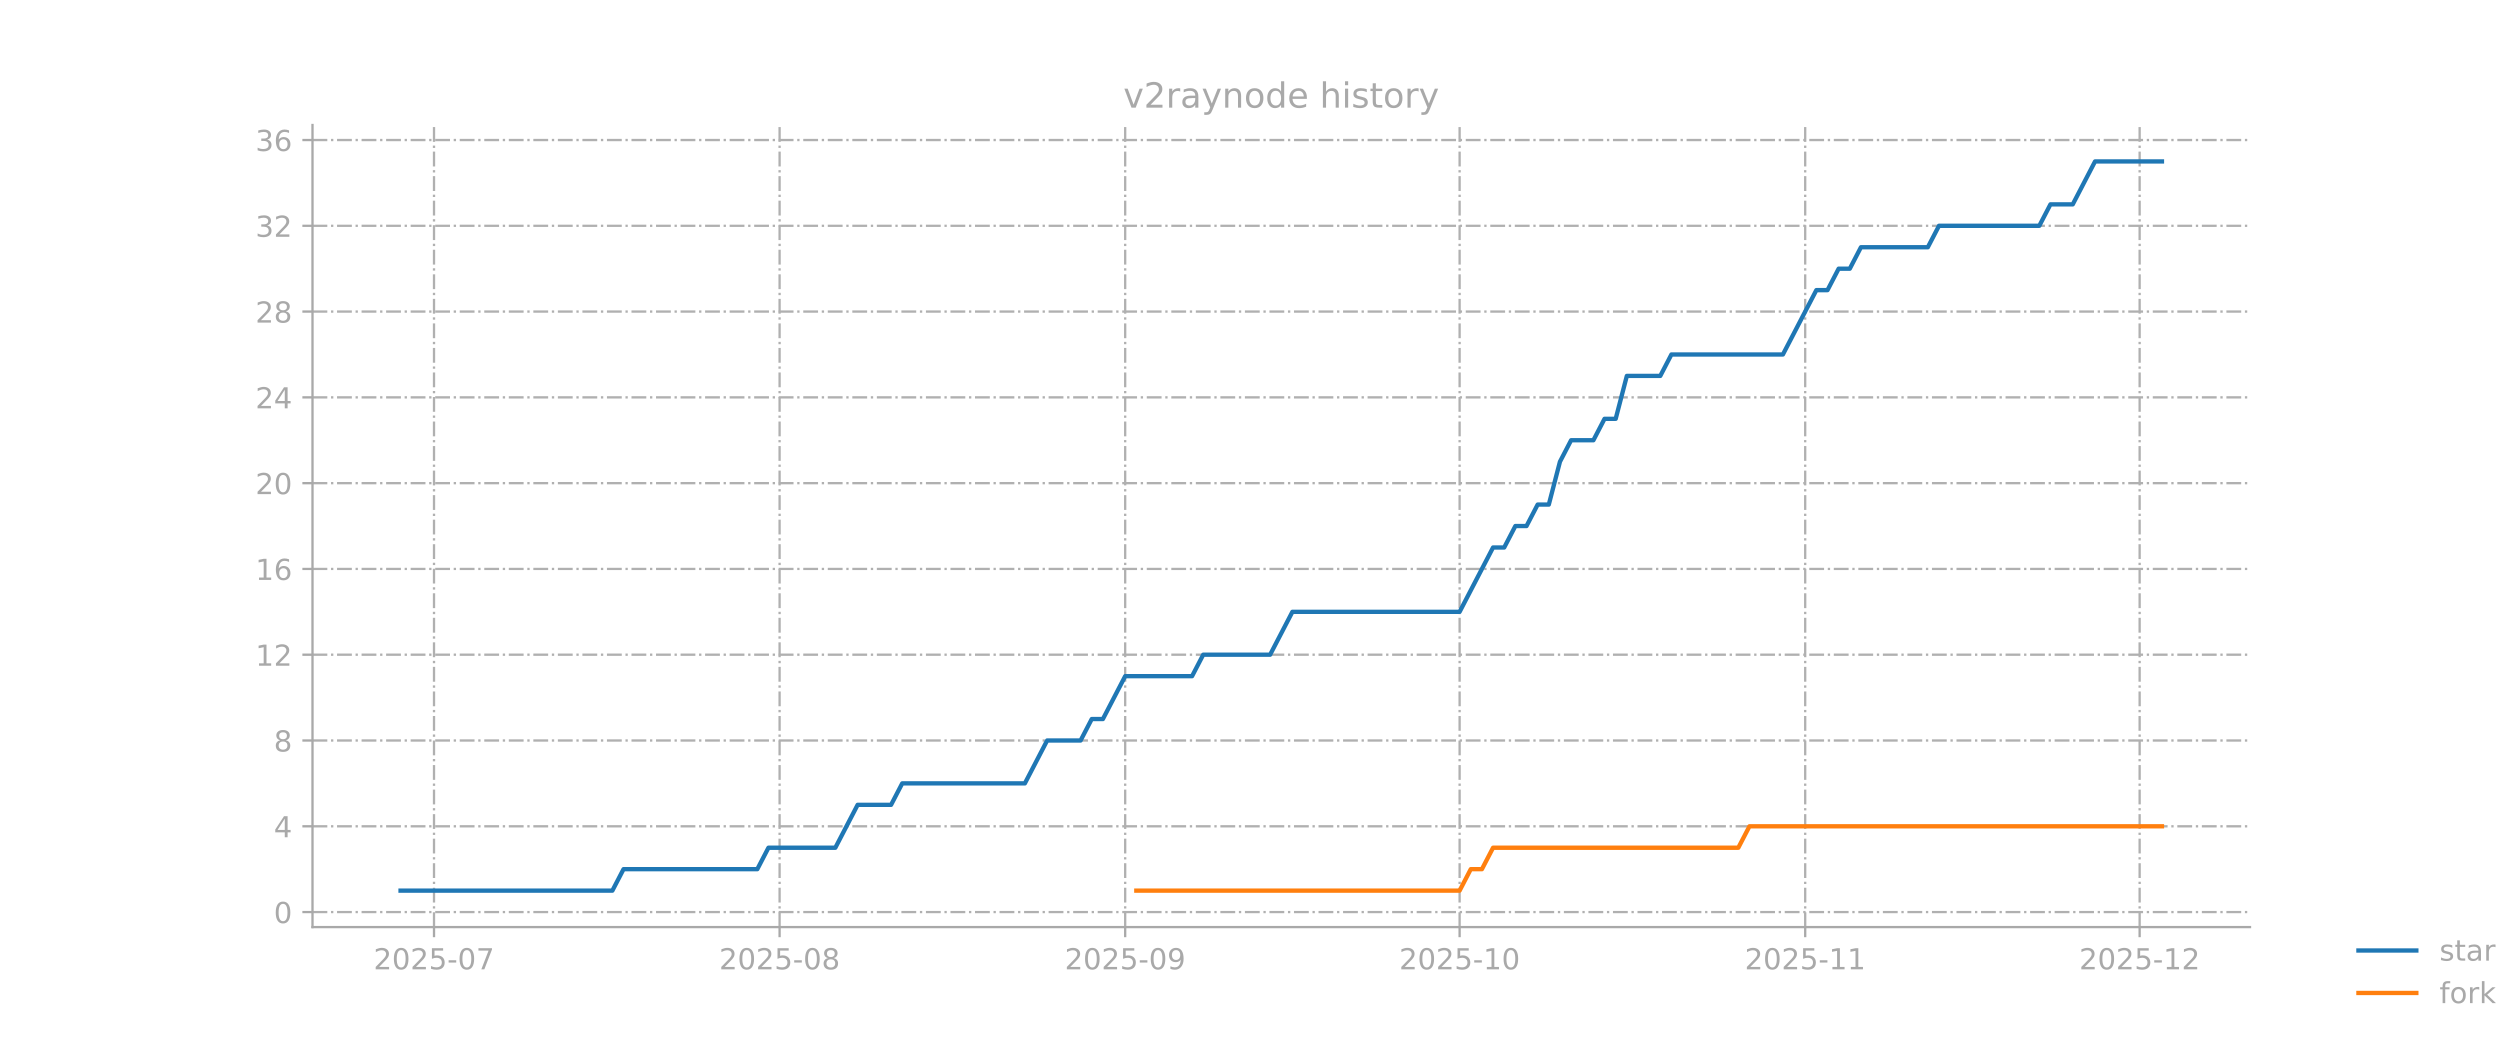
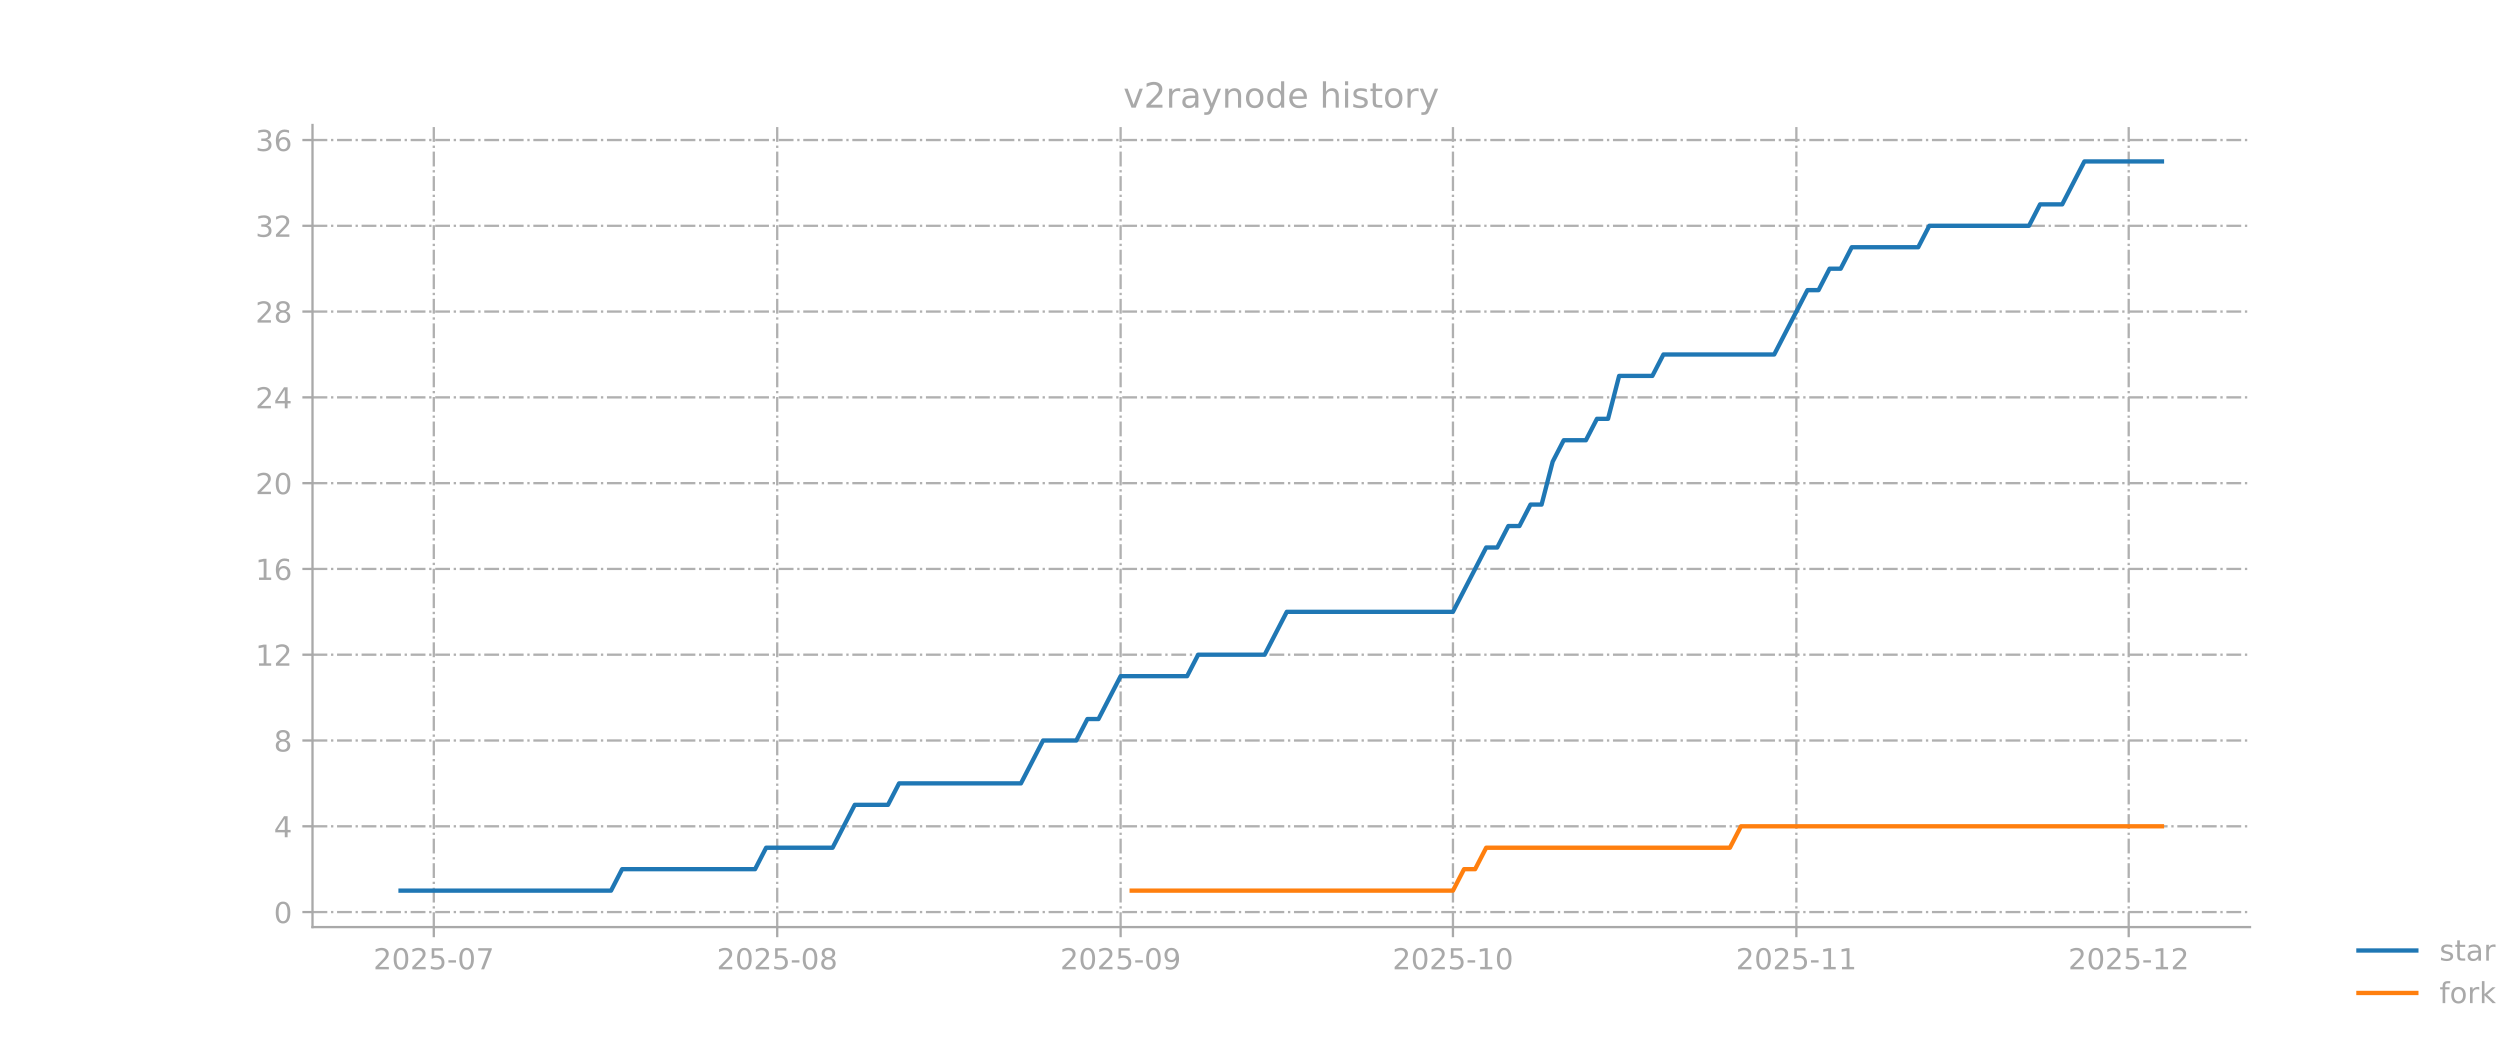
<svg xmlns="http://www.w3.org/2000/svg" xmlns:xlink="http://www.w3.org/1999/xlink" width="864pt" height="360pt" viewBox="0 0 864 360" version="1.1">
  <defs>
    <style type="text/css">*{stroke-linejoin: round; stroke-linecap: butt}</style>
  </defs>
  <g id="figure_1">
    <g id="patch_1">
      <path d="M 0 360  L 864 360  L 864 0  L 0 0  L 0 360  z " style="fill: none; opacity: 0" />
    </g>
    <g id="axes_1">
      <g id="patch_2">
        <path d="M 108 320.4  L 777.6 320.4  L 777.6 43.2  L 108 43.2  L 108 320.4  z " style="fill: none; opacity: 0" />
      </g>
      <g id="matplotlib.axis_1">
        <g id="xtick_1">
          <g id="line2d_1">
-             <path d="M 149.994 320.4  L 149.994 43.2  " clip-path="url(#pc5426c9adb)" style="fill: none; stroke-dasharray: 5.12,1.28,0.8,1.28; stroke-dashoffset: 0; stroke: #b0b0b0; stroke-width: 0.8" />
+             <path d="M 149.922 320.4  L 149.922 43.2  " clip-path="url(#p37f2161b4b)" style="fill: none; stroke-dasharray: 5.12,1.28,0.8,1.28; stroke-dashoffset: 0; stroke: #b0b0b0; stroke-width: 0.8" />
          </g>
          <g id="line2d_2">
            <defs>
-               <path id="m09e898cbf1" d="M 0 0  L 0 3.5  " style="stroke: #a9a9a9; stroke-width: 0.8" />
+               <path id="m8345877bcd" d="M 0 0  L 0 3.5  " style="stroke: #a9a9a9; stroke-width: 0.8" />
            </defs>
            <g>
-               <use xlink:href="#m09e898cbf1" x="149.994" y="320.4" style="fill: #a9a9a9; stroke: #a9a9a9; stroke-width: 0.8" />
+               <use xlink:href="#m8345877bcd" x="149.922" y="320.4" style="fill: #a9a9a9; stroke: #a9a9a9; stroke-width: 0.8" />
            </g>
          </g>
          <g id="text_1">
-             <g style="fill: #a9a9a9" transform="translate(129.1031 334.9984) scale(0.1 -0.1)">
+             <g style="fill: #a9a9a9" transform="translate(129.0304 334.9984) scale(0.1 -0.1)">
              <defs>
                <path id="DejaVuSans-32" d="M 1228 531  L 3431 531  L 3431 0  L 469 0  L 469 531  Q 828 903 1448 1529  Q 2069 2156 2228 2338  Q 2531 2678 2651 2914  Q 2772 3150 2772 3378  Q 2772 3750 2511 3984  Q 2250 4219 1831 4219  Q 1534 4219 1204 4116  Q 875 4013 500 3803  L 500 4441  Q 881 4594 1212 4672  Q 1544 4750 1819 4750  Q 2544 4750 2975 4387  Q 3406 4025 3406 3419  Q 3406 3131 3298 2873  Q 3191 2616 2906 2266  Q 2828 2175 2409 1742  Q 1991 1309 1228 531  z " transform="scale(0.015625)" />
                <path id="DejaVuSans-30" d="M 2034 4250  Q 1547 4250 1301 3770  Q 1056 3291 1056 2328  Q 1056 1369 1301 889  Q 1547 409 2034 409  Q 2525 409 2770 889  Q 3016 1369 3016 2328  Q 3016 3291 2770 3770  Q 2525 4250 2034 4250  z M 2034 4750  Q 2819 4750 3233 4129  Q 3647 3509 3647 2328  Q 3647 1150 3233 529  Q 2819 -91 2034 -91  Q 1250 -91 836 529  Q 422 1150 422 2328  Q 422 3509 836 4129  Q 1250 4750 2034 4750  z " transform="scale(0.015625)" />
                <path id="DejaVuSans-35" d="M 691 4666  L 3169 4666  L 3169 4134  L 1269 4134  L 1269 2991  Q 1406 3038 1543 3061  Q 1681 3084 1819 3084  Q 2600 3084 3056 2656  Q 3513 2228 3513 1497  Q 3513 744 3044 326  Q 2575 -91 1722 -91  Q 1428 -91 1123 -41  Q 819 9 494 109  L 494 744  Q 775 591 1075 516  Q 1375 441 1709 441  Q 2250 441 2565 725  Q 2881 1009 2881 1497  Q 2881 1984 2565 2268  Q 2250 2553 1709 2553  Q 1456 2553 1204 2497  Q 953 2441 691 2322  L 691 4666  z " transform="scale(0.015625)" />
                <path id="DejaVuSans-2d" d="M 313 2009  L 1997 2009  L 1997 1497  L 313 1497  L 313 2009  z " transform="scale(0.015625)" />
                <path id="DejaVuSans-37" d="M 525 4666  L 3525 4666  L 3525 4397  L 1831 0  L 1172 0  L 2766 4134  L 525 4134  L 525 4666  z " transform="scale(0.015625)" />
              </defs>
              <use xlink:href="#DejaVuSans-32" />
              <use xlink:href="#DejaVuSans-30" transform="translate(63.62305 0)" />
              <use xlink:href="#DejaVuSans-32" transform="translate(127.2461 0)" />
              <use xlink:href="#DejaVuSans-35" transform="translate(190.8691 0)" />
              <use xlink:href="#DejaVuSans-2d" transform="translate(254.4922 0)" />
              <use xlink:href="#DejaVuSans-30" transform="translate(290.5762 0)" />
              <use xlink:href="#DejaVuSans-37" transform="translate(354.1992 0)" />
            </g>
          </g>
        </g>
        <g id="xtick_2">
          <g id="line2d_3">
-             <path d="M 269.428 320.4  L 269.428 43.2  " clip-path="url(#pc5426c9adb)" style="fill: none; stroke-dasharray: 5.12,1.28,0.8,1.28; stroke-dashoffset: 0; stroke: #b0b0b0; stroke-width: 0.8" />
+             <path d="M 268.604 320.4  L 268.604 43.2  " clip-path="url(#p37f2161b4b)" style="fill: none; stroke-dasharray: 5.12,1.28,0.8,1.28; stroke-dashoffset: 0; stroke: #b0b0b0; stroke-width: 0.8" />
          </g>
          <g id="line2d_4">
            <g>
-               <use xlink:href="#m09e898cbf1" x="269.428" y="320.4" style="fill: #a9a9a9; stroke: #a9a9a9; stroke-width: 0.8" />
+               <use xlink:href="#m8345877bcd" x="268.604" y="320.4" style="fill: #a9a9a9; stroke: #a9a9a9; stroke-width: 0.8" />
            </g>
          </g>
          <g id="text_2">
-             <g style="fill: #a9a9a9" transform="translate(248.5369 334.9984) scale(0.1 -0.1)">
+             <g style="fill: #a9a9a9" transform="translate(247.7131 334.9984) scale(0.1 -0.1)">
              <defs>
                <path id="DejaVuSans-38" d="M 2034 2216  Q 1584 2216 1326 1975  Q 1069 1734 1069 1313  Q 1069 891 1326 650  Q 1584 409 2034 409  Q 2484 409 2743 651  Q 3003 894 3003 1313  Q 3003 1734 2745 1975  Q 2488 2216 2034 2216  z M 1403 2484  Q 997 2584 770 2862  Q 544 3141 544 3541  Q 544 4100 942 4425  Q 1341 4750 2034 4750  Q 2731 4750 3128 4425  Q 3525 4100 3525 3541  Q 3525 3141 3298 2862  Q 3072 2584 2669 2484  Q 3125 2378 3379 2068  Q 3634 1759 3634 1313  Q 3634 634 3220 271  Q 2806 -91 2034 -91  Q 1263 -91 848 271  Q 434 634 434 1313  Q 434 1759 690 2068  Q 947 2378 1403 2484  z M 1172 3481  Q 1172 3119 1398 2916  Q 1625 2713 2034 2713  Q 2441 2713 2670 2916  Q 2900 3119 2900 3481  Q 2900 3844 2670 4047  Q 2441 4250 2034 4250  Q 1625 4250 1398 4047  Q 1172 3844 1172 3481  z " transform="scale(0.015625)" />
              </defs>
              <use xlink:href="#DejaVuSans-32" />
              <use xlink:href="#DejaVuSans-30" transform="translate(63.62305 0)" />
              <use xlink:href="#DejaVuSans-32" transform="translate(127.2461 0)" />
              <use xlink:href="#DejaVuSans-35" transform="translate(190.8691 0)" />
              <use xlink:href="#DejaVuSans-2d" transform="translate(254.4922 0)" />
              <use xlink:href="#DejaVuSans-30" transform="translate(290.5762 0)" />
              <use xlink:href="#DejaVuSans-38" transform="translate(354.1992 0)" />
            </g>
          </g>
        </g>
        <g id="xtick_3">
          <g id="line2d_5">
-             <path d="M 388.862 320.4  L 388.862 43.2  " clip-path="url(#pc5426c9adb)" style="fill: none; stroke-dasharray: 5.12,1.28,0.8,1.28; stroke-dashoffset: 0; stroke: #b0b0b0; stroke-width: 0.8" />
+             <path d="M 387.287 320.4  L 387.287 43.2  " clip-path="url(#p37f2161b4b)" style="fill: none; stroke-dasharray: 5.12,1.28,0.8,1.28; stroke-dashoffset: 0; stroke: #b0b0b0; stroke-width: 0.8" />
          </g>
          <g id="line2d_6">
            <g>
-               <use xlink:href="#m09e898cbf1" x="388.862" y="320.4" style="fill: #a9a9a9; stroke: #a9a9a9; stroke-width: 0.8" />
+               <use xlink:href="#m8345877bcd" x="387.287" y="320.4" style="fill: #a9a9a9; stroke: #a9a9a9; stroke-width: 0.8" />
            </g>
          </g>
          <g id="text_3">
-             <g style="fill: #a9a9a9" transform="translate(367.9707 334.9984) scale(0.1 -0.1)">
+             <g style="fill: #a9a9a9" transform="translate(366.3957 334.9984) scale(0.1 -0.1)">
              <defs>
                <path id="DejaVuSans-39" d="M 703 97  L 703 672  Q 941 559 1184 500  Q 1428 441 1663 441  Q 2288 441 2617 861  Q 2947 1281 2994 2138  Q 2813 1869 2534 1725  Q 2256 1581 1919 1581  Q 1219 1581 811 2004  Q 403 2428 403 3163  Q 403 3881 828 4315  Q 1253 4750 1959 4750  Q 2769 4750 3195 4129  Q 3622 3509 3622 2328  Q 3622 1225 3098 567  Q 2575 -91 1691 -91  Q 1453 -91 1209 -44  Q 966 3 703 97  z M 1959 2075  Q 2384 2075 2632 2365  Q 2881 2656 2881 3163  Q 2881 3666 2632 3958  Q 2384 4250 1959 4250  Q 1534 4250 1286 3958  Q 1038 3666 1038 3163  Q 1038 2656 1286 2365  Q 1534 2075 1959 2075  z " transform="scale(0.015625)" />
              </defs>
              <use xlink:href="#DejaVuSans-32" />
              <use xlink:href="#DejaVuSans-30" transform="translate(63.62305 0)" />
              <use xlink:href="#DejaVuSans-32" transform="translate(127.2461 0)" />
              <use xlink:href="#DejaVuSans-35" transform="translate(190.8691 0)" />
              <use xlink:href="#DejaVuSans-2d" transform="translate(254.4922 0)" />
              <use xlink:href="#DejaVuSans-30" transform="translate(290.5762 0)" />
              <use xlink:href="#DejaVuSans-39" transform="translate(354.1992 0)" />
            </g>
          </g>
        </g>
        <g id="xtick_4">
          <g id="line2d_7">
-             <path d="M 504.443 320.4  L 504.443 43.2  " clip-path="url(#pc5426c9adb)" style="fill: none; stroke-dasharray: 5.12,1.28,0.8,1.28; stroke-dashoffset: 0; stroke: #b0b0b0; stroke-width: 0.8" />
+             <path d="M 502.141 320.4  L 502.141 43.2  " clip-path="url(#p37f2161b4b)" style="fill: none; stroke-dasharray: 5.12,1.28,0.8,1.28; stroke-dashoffset: 0; stroke: #b0b0b0; stroke-width: 0.8" />
          </g>
          <g id="line2d_8">
            <g>
-               <use xlink:href="#m09e898cbf1" x="504.443" y="320.4" style="fill: #a9a9a9; stroke: #a9a9a9; stroke-width: 0.8" />
+               <use xlink:href="#m8345877bcd" x="502.141" y="320.4" style="fill: #a9a9a9; stroke: #a9a9a9; stroke-width: 0.8" />
            </g>
          </g>
          <g id="text_4">
-             <g style="fill: #a9a9a9" transform="translate(483.5519 334.9984) scale(0.1 -0.1)">
+             <g style="fill: #a9a9a9" transform="translate(481.2499 334.9984) scale(0.1 -0.1)">
              <defs>
                <path id="DejaVuSans-31" d="M 794 531  L 1825 531  L 1825 4091  L 703 3866  L 703 4441  L 1819 4666  L 2450 4666  L 2450 531  L 3481 531  L 3481 0  L 794 0  L 794 531  z " transform="scale(0.015625)" />
              </defs>
              <use xlink:href="#DejaVuSans-32" />
              <use xlink:href="#DejaVuSans-30" transform="translate(63.62305 0)" />
              <use xlink:href="#DejaVuSans-32" transform="translate(127.2461 0)" />
              <use xlink:href="#DejaVuSans-35" transform="translate(190.8691 0)" />
              <use xlink:href="#DejaVuSans-2d" transform="translate(254.4922 0)" />
              <use xlink:href="#DejaVuSans-31" transform="translate(290.5762 0)" />
              <use xlink:href="#DejaVuSans-30" transform="translate(354.1992 0)" />
            </g>
          </g>
        </g>
        <g id="xtick_5">
          <g id="line2d_9">
-             <path d="M 623.877 320.4  L 623.877 43.2  " clip-path="url(#pc5426c9adb)" style="fill: none; stroke-dasharray: 5.12,1.28,0.8,1.28; stroke-dashoffset: 0; stroke: #b0b0b0; stroke-width: 0.8" />
+             <path d="M 620.824 320.4  L 620.824 43.2  " clip-path="url(#p37f2161b4b)" style="fill: none; stroke-dasharray: 5.12,1.28,0.8,1.28; stroke-dashoffset: 0; stroke: #b0b0b0; stroke-width: 0.8" />
          </g>
          <g id="line2d_10">
            <g>
-               <use xlink:href="#m09e898cbf1" x="623.877" y="320.4" style="fill: #a9a9a9; stroke: #a9a9a9; stroke-width: 0.8" />
+               <use xlink:href="#m8345877bcd" x="620.824" y="320.4" style="fill: #a9a9a9; stroke: #a9a9a9; stroke-width: 0.8" />
            </g>
          </g>
          <g id="text_5">
-             <g style="fill: #a9a9a9" transform="translate(602.9857 334.9984) scale(0.1 -0.1)">
+             <g style="fill: #a9a9a9" transform="translate(599.9326 334.9984) scale(0.1 -0.1)">
              <use xlink:href="#DejaVuSans-32" />
              <use xlink:href="#DejaVuSans-30" transform="translate(63.62305 0)" />
              <use xlink:href="#DejaVuSans-32" transform="translate(127.2461 0)" />
              <use xlink:href="#DejaVuSans-35" transform="translate(190.8691 0)" />
              <use xlink:href="#DejaVuSans-2d" transform="translate(254.4922 0)" />
              <use xlink:href="#DejaVuSans-31" transform="translate(290.5762 0)" />
              <use xlink:href="#DejaVuSans-31" transform="translate(354.1992 0)" />
            </g>
          </g>
        </g>
        <g id="xtick_6">
          <g id="line2d_11">
-             <path d="M 739.458 320.4  L 739.458 43.2  " clip-path="url(#pc5426c9adb)" style="fill: none; stroke-dasharray: 5.12,1.28,0.8,1.28; stroke-dashoffset: 0; stroke: #b0b0b0; stroke-width: 0.8" />
+             <path d="M 735.678 320.4  L 735.678 43.2  " clip-path="url(#p37f2161b4b)" style="fill: none; stroke-dasharray: 5.12,1.28,0.8,1.28; stroke-dashoffset: 0; stroke: #b0b0b0; stroke-width: 0.8" />
          </g>
          <g id="line2d_12">
            <g>
-               <use xlink:href="#m09e898cbf1" x="739.458" y="320.4" style="fill: #a9a9a9; stroke: #a9a9a9; stroke-width: 0.8" />
+               <use xlink:href="#m8345877bcd" x="735.678" y="320.4" style="fill: #a9a9a9; stroke: #a9a9a9; stroke-width: 0.8" />
            </g>
          </g>
          <g id="text_6">
-             <g style="fill: #a9a9a9" transform="translate(718.5668 334.9984) scale(0.1 -0.1)">
+             <g style="fill: #a9a9a9" transform="translate(714.7868 334.9984) scale(0.1 -0.1)">
              <use xlink:href="#DejaVuSans-32" />
              <use xlink:href="#DejaVuSans-30" transform="translate(63.62305 0)" />
              <use xlink:href="#DejaVuSans-32" transform="translate(127.2461 0)" />
              <use xlink:href="#DejaVuSans-35" transform="translate(190.8691 0)" />
              <use xlink:href="#DejaVuSans-2d" transform="translate(254.4922 0)" />
              <use xlink:href="#DejaVuSans-31" transform="translate(290.5762 0)" />
              <use xlink:href="#DejaVuSans-32" transform="translate(354.1992 0)" />
            </g>
          </g>
        </g>
      </g>
      <g id="matplotlib.axis_2">
        <g id="ytick_1">
          <g id="line2d_13">
-             <path d="M 108 315.212  L 777.6 315.212  " clip-path="url(#pc5426c9adb)" style="fill: none; stroke-dasharray: 5.12,1.28,0.8,1.28; stroke-dashoffset: 0; stroke: #b0b0b0; stroke-width: 0.8" />
+             <path d="M 108 315.212  L 777.6 315.212  " clip-path="url(#p37f2161b4b)" style="fill: none; stroke-dasharray: 5.12,1.28,0.8,1.28; stroke-dashoffset: 0; stroke: #b0b0b0; stroke-width: 0.8" />
          </g>
          <g id="line2d_14">
            <defs>
-               <path id="mb2c18d4353" d="M 0 0  L -3.5 0  " style="stroke: #a9a9a9; stroke-width: 0.8" />
+               <path id="m26f5722bbf" d="M 0 0  L -3.5 0  " style="stroke: #a9a9a9; stroke-width: 0.8" />
            </defs>
            <g>
-               <use xlink:href="#mb2c18d4353" x="108" y="315.212" style="fill: #a9a9a9; stroke: #a9a9a9; stroke-width: 0.8" />
+               <use xlink:href="#m26f5722bbf" x="108" y="315.212" style="fill: #a9a9a9; stroke: #a9a9a9; stroke-width: 0.8" />
            </g>
          </g>
          <g id="text_7">
            <g style="fill: #a9a9a9" transform="translate(94.6375 319.011) scale(0.1 -0.1)">
              <use xlink:href="#DejaVuSans-30" />
            </g>
          </g>
        </g>
        <g id="ytick_2">
          <g id="line2d_15">
-             <path d="M 108 285.565  L 777.6 285.565  " clip-path="url(#pc5426c9adb)" style="fill: none; stroke-dasharray: 5.12,1.28,0.8,1.28; stroke-dashoffset: 0; stroke: #b0b0b0; stroke-width: 0.8" />
+             <path d="M 108 285.565  L 777.6 285.565  " clip-path="url(#p37f2161b4b)" style="fill: none; stroke-dasharray: 5.12,1.28,0.8,1.28; stroke-dashoffset: 0; stroke: #b0b0b0; stroke-width: 0.8" />
          </g>
          <g id="line2d_16">
            <g>
-               <use xlink:href="#mb2c18d4353" x="108" y="285.565" style="fill: #a9a9a9; stroke: #a9a9a9; stroke-width: 0.8" />
+               <use xlink:href="#m26f5722bbf" x="108" y="285.565" style="fill: #a9a9a9; stroke: #a9a9a9; stroke-width: 0.8" />
            </g>
          </g>
          <g id="text_8">
            <g style="fill: #a9a9a9" transform="translate(94.6375 289.3639) scale(0.1 -0.1)">
              <defs>
                <path id="DejaVuSans-34" d="M 2419 4116  L 825 1625  L 2419 1625  L 2419 4116  z M 2253 4666  L 3047 4666  L 3047 1625  L 3713 1625  L 3713 1100  L 3047 1100  L 3047 0  L 2419 0  L 2419 1100  L 313 1100  L 313 1709  L 2253 4666  z " transform="scale(0.015625)" />
              </defs>
              <use xlink:href="#DejaVuSans-34" />
            </g>
          </g>
        </g>
        <g id="ytick_3">
          <g id="line2d_17">
-             <path d="M 108 255.918  L 777.6 255.918  " clip-path="url(#pc5426c9adb)" style="fill: none; stroke-dasharray: 5.12,1.28,0.8,1.28; stroke-dashoffset: 0; stroke: #b0b0b0; stroke-width: 0.8" />
+             <path d="M 108 255.918  L 777.6 255.918  " clip-path="url(#p37f2161b4b)" style="fill: none; stroke-dasharray: 5.12,1.28,0.8,1.28; stroke-dashoffset: 0; stroke: #b0b0b0; stroke-width: 0.8" />
          </g>
          <g id="line2d_18">
            <g>
-               <use xlink:href="#mb2c18d4353" x="108" y="255.918" style="fill: #a9a9a9; stroke: #a9a9a9; stroke-width: 0.8" />
+               <use xlink:href="#m26f5722bbf" x="108" y="255.918" style="fill: #a9a9a9; stroke: #a9a9a9; stroke-width: 0.8" />
            </g>
          </g>
          <g id="text_9">
            <g style="fill: #a9a9a9" transform="translate(94.6375 259.7169) scale(0.1 -0.1)">
              <use xlink:href="#DejaVuSans-38" />
            </g>
          </g>
        </g>
        <g id="ytick_4">
          <g id="line2d_19">
-             <path d="M 108 226.271  L 777.6 226.271  " clip-path="url(#pc5426c9adb)" style="fill: none; stroke-dasharray: 5.12,1.28,0.8,1.28; stroke-dashoffset: 0; stroke: #b0b0b0; stroke-width: 0.8" />
+             <path d="M 108 226.271  L 777.6 226.271  " clip-path="url(#p37f2161b4b)" style="fill: none; stroke-dasharray: 5.12,1.28,0.8,1.28; stroke-dashoffset: 0; stroke: #b0b0b0; stroke-width: 0.8" />
          </g>
          <g id="line2d_20">
            <g>
-               <use xlink:href="#mb2c18d4353" x="108" y="226.271" style="fill: #a9a9a9; stroke: #a9a9a9; stroke-width: 0.8" />
+               <use xlink:href="#m26f5722bbf" x="108" y="226.271" style="fill: #a9a9a9; stroke: #a9a9a9; stroke-width: 0.8" />
            </g>
          </g>
          <g id="text_10">
            <g style="fill: #a9a9a9" transform="translate(88.275 230.0698) scale(0.1 -0.1)">
              <use xlink:href="#DejaVuSans-31" />
              <use xlink:href="#DejaVuSans-32" transform="translate(63.62305 0)" />
            </g>
          </g>
        </g>
        <g id="ytick_5">
          <g id="line2d_21">
-             <path d="M 108 196.624  L 777.6 196.624  " clip-path="url(#pc5426c9adb)" style="fill: none; stroke-dasharray: 5.12,1.28,0.8,1.28; stroke-dashoffset: 0; stroke: #b0b0b0; stroke-width: 0.8" />
+             <path d="M 108 196.624  L 777.6 196.624  " clip-path="url(#p37f2161b4b)" style="fill: none; stroke-dasharray: 5.12,1.28,0.8,1.28; stroke-dashoffset: 0; stroke: #b0b0b0; stroke-width: 0.8" />
          </g>
          <g id="line2d_22">
            <g>
-               <use xlink:href="#mb2c18d4353" x="108" y="196.624" style="fill: #a9a9a9; stroke: #a9a9a9; stroke-width: 0.8" />
+               <use xlink:href="#m26f5722bbf" x="108" y="196.624" style="fill: #a9a9a9; stroke: #a9a9a9; stroke-width: 0.8" />
            </g>
          </g>
          <g id="text_11">
            <g style="fill: #a9a9a9" transform="translate(88.275 200.4227) scale(0.1 -0.1)">
              <defs>
                <path id="DejaVuSans-36" d="M 2113 2584  Q 1688 2584 1439 2293  Q 1191 2003 1191 1497  Q 1191 994 1439 701  Q 1688 409 2113 409  Q 2538 409 2786 701  Q 3034 994 3034 1497  Q 3034 2003 2786 2293  Q 2538 2584 2113 2584  z M 3366 4563  L 3366 3988  Q 3128 4100 2886 4159  Q 2644 4219 2406 4219  Q 1781 4219 1451 3797  Q 1122 3375 1075 2522  Q 1259 2794 1537 2939  Q 1816 3084 2150 3084  Q 2853 3084 3261 2657  Q 3669 2231 3669 1497  Q 3669 778 3244 343  Q 2819 -91 2113 -91  Q 1303 -91 875 529  Q 447 1150 447 2328  Q 447 3434 972 4092  Q 1497 4750 2381 4750  Q 2619 4750 2861 4703  Q 3103 4656 3366 4563  z " transform="scale(0.015625)" />
              </defs>
              <use xlink:href="#DejaVuSans-31" />
              <use xlink:href="#DejaVuSans-36" transform="translate(63.62305 0)" />
            </g>
          </g>
        </g>
        <g id="ytick_6">
          <g id="line2d_23">
-             <path d="M 108 166.976  L 777.6 166.976  " clip-path="url(#pc5426c9adb)" style="fill: none; stroke-dasharray: 5.12,1.28,0.8,1.28; stroke-dashoffset: 0; stroke: #b0b0b0; stroke-width: 0.8" />
+             <path d="M 108 166.976  L 777.6 166.976  " clip-path="url(#p37f2161b4b)" style="fill: none; stroke-dasharray: 5.12,1.28,0.8,1.28; stroke-dashoffset: 0; stroke: #b0b0b0; stroke-width: 0.8" />
          </g>
          <g id="line2d_24">
            <g>
-               <use xlink:href="#mb2c18d4353" x="108" y="166.976" style="fill: #a9a9a9; stroke: #a9a9a9; stroke-width: 0.8" />
+               <use xlink:href="#m26f5722bbf" x="108" y="166.976" style="fill: #a9a9a9; stroke: #a9a9a9; stroke-width: 0.8" />
            </g>
          </g>
          <g id="text_12">
            <g style="fill: #a9a9a9" transform="translate(88.275 170.7757) scale(0.1 -0.1)">
              <use xlink:href="#DejaVuSans-32" />
              <use xlink:href="#DejaVuSans-30" transform="translate(63.62305 0)" />
            </g>
          </g>
        </g>
        <g id="ytick_7">
          <g id="line2d_25">
-             <path d="M 108 137.329  L 777.6 137.329  " clip-path="url(#pc5426c9adb)" style="fill: none; stroke-dasharray: 5.12,1.28,0.8,1.28; stroke-dashoffset: 0; stroke: #b0b0b0; stroke-width: 0.8" />
+             <path d="M 108 137.329  L 777.6 137.329  " clip-path="url(#p37f2161b4b)" style="fill: none; stroke-dasharray: 5.12,1.28,0.8,1.28; stroke-dashoffset: 0; stroke: #b0b0b0; stroke-width: 0.8" />
          </g>
          <g id="line2d_26">
            <g>
-               <use xlink:href="#mb2c18d4353" x="108" y="137.329" style="fill: #a9a9a9; stroke: #a9a9a9; stroke-width: 0.8" />
+               <use xlink:href="#m26f5722bbf" x="108" y="137.329" style="fill: #a9a9a9; stroke: #a9a9a9; stroke-width: 0.8" />
            </g>
          </g>
          <g id="text_13">
            <g style="fill: #a9a9a9" transform="translate(88.275 141.1286) scale(0.1 -0.1)">
              <use xlink:href="#DejaVuSans-32" />
              <use xlink:href="#DejaVuSans-34" transform="translate(63.62305 0)" />
            </g>
          </g>
        </g>
        <g id="ytick_8">
          <g id="line2d_27">
-             <path d="M 108 107.682  L 777.6 107.682  " clip-path="url(#pc5426c9adb)" style="fill: none; stroke-dasharray: 5.12,1.28,0.8,1.28; stroke-dashoffset: 0; stroke: #b0b0b0; stroke-width: 0.8" />
+             <path d="M 108 107.682  L 777.6 107.682  " clip-path="url(#p37f2161b4b)" style="fill: none; stroke-dasharray: 5.12,1.28,0.8,1.28; stroke-dashoffset: 0; stroke: #b0b0b0; stroke-width: 0.8" />
          </g>
          <g id="line2d_28">
            <g>
-               <use xlink:href="#mb2c18d4353" x="108" y="107.682" style="fill: #a9a9a9; stroke: #a9a9a9; stroke-width: 0.8" />
+               <use xlink:href="#m26f5722bbf" x="108" y="107.682" style="fill: #a9a9a9; stroke: #a9a9a9; stroke-width: 0.8" />
            </g>
          </g>
          <g id="text_14">
            <g style="fill: #a9a9a9" transform="translate(88.275 111.4816) scale(0.1 -0.1)">
              <use xlink:href="#DejaVuSans-32" />
              <use xlink:href="#DejaVuSans-38" transform="translate(63.62305 0)" />
            </g>
          </g>
        </g>
        <g id="ytick_9">
          <g id="line2d_29">
-             <path d="M 108 78.035  L 777.6 78.035  " clip-path="url(#pc5426c9adb)" style="fill: none; stroke-dasharray: 5.12,1.28,0.8,1.28; stroke-dashoffset: 0; stroke: #b0b0b0; stroke-width: 0.8" />
+             <path d="M 108 78.035  L 777.6 78.035  " clip-path="url(#p37f2161b4b)" style="fill: none; stroke-dasharray: 5.12,1.28,0.8,1.28; stroke-dashoffset: 0; stroke: #b0b0b0; stroke-width: 0.8" />
          </g>
          <g id="line2d_30">
            <g>
-               <use xlink:href="#mb2c18d4353" x="108" y="78.035" style="fill: #a9a9a9; stroke: #a9a9a9; stroke-width: 0.8" />
+               <use xlink:href="#m26f5722bbf" x="108" y="78.035" style="fill: #a9a9a9; stroke: #a9a9a9; stroke-width: 0.8" />
            </g>
          </g>
          <g id="text_15">
            <g style="fill: #a9a9a9" transform="translate(88.275 81.83451) scale(0.1 -0.1)">
              <defs>
                <path id="DejaVuSans-33" d="M 2597 2516  Q 3050 2419 3304 2112  Q 3559 1806 3559 1356  Q 3559 666 3084 287  Q 2609 -91 1734 -91  Q 1441 -91 1130 -33  Q 819 25 488 141  L 488 750  Q 750 597 1062 519  Q 1375 441 1716 441  Q 2309 441 2620 675  Q 2931 909 2931 1356  Q 2931 1769 2642 2001  Q 2353 2234 1838 2234  L 1294 2234  L 1294 2753  L 1863 2753  Q 2328 2753 2575 2939  Q 2822 3125 2822 3475  Q 2822 3834 2567 4026  Q 2313 4219 1838 4219  Q 1578 4219 1281 4162  Q 984 4106 628 3988  L 628 4550  Q 988 4650 1302 4700  Q 1616 4750 1894 4750  Q 2613 4750 3031 4423  Q 3450 4097 3450 3541  Q 3450 3153 3228 2886  Q 3006 2619 2597 2516  z " transform="scale(0.015625)" />
              </defs>
              <use xlink:href="#DejaVuSans-33" />
              <use xlink:href="#DejaVuSans-32" transform="translate(63.62305 0)" />
            </g>
          </g>
        </g>
        <g id="ytick_10">
          <g id="line2d_31">
-             <path d="M 108 48.388  L 777.6 48.388  " clip-path="url(#pc5426c9adb)" style="fill: none; stroke-dasharray: 5.12,1.28,0.8,1.28; stroke-dashoffset: 0; stroke: #b0b0b0; stroke-width: 0.8" />
+             <path d="M 108 48.388  L 777.6 48.388  " clip-path="url(#p37f2161b4b)" style="fill: none; stroke-dasharray: 5.12,1.28,0.8,1.28; stroke-dashoffset: 0; stroke: #b0b0b0; stroke-width: 0.8" />
          </g>
          <g id="line2d_32">
            <g>
-               <use xlink:href="#mb2c18d4353" x="108" y="48.388" style="fill: #a9a9a9; stroke: #a9a9a9; stroke-width: 0.8" />
+               <use xlink:href="#m26f5722bbf" x="108" y="48.388" style="fill: #a9a9a9; stroke: #a9a9a9; stroke-width: 0.8" />
            </g>
          </g>
          <g id="text_16">
            <g style="fill: #a9a9a9" transform="translate(88.275 52.18745) scale(0.1 -0.1)">
              <use xlink:href="#DejaVuSans-33" />
              <use xlink:href="#DejaVuSans-36" transform="translate(63.62305 0)" />
            </g>
          </g>
        </g>
      </g>
      <g id="line2d_33">
-         <path d="M 138.436 307.8  L 211.638 307.8  L 215.49 300.388  L 261.723 300.388  L 265.576 292.976  L 288.692 292.976  L 296.397 278.153  L 307.955 278.153  L 311.808 270.741  L 354.188 270.741  L 361.893 255.918  L 373.451 255.918  L 377.304 248.506  L 381.157 248.506  L 388.862 233.682  L 411.978 233.682  L 415.831 226.271  L 438.947 226.271  L 446.653 211.447  L 504.443 211.447  L 516.001 189.212  L 519.854 189.212  L 523.707 181.8  L 527.559 181.8  L 531.412 174.388  L 535.265 174.388  L 539.118 159.565  L 542.97 152.153  L 550.676 152.153  L 554.528 144.741  L 558.381 144.741  L 562.234 129.918  L 573.792 129.918  L 577.645 122.506  L 616.172 122.506  L 627.73 100.271  L 631.583 100.271  L 635.435 92.859  L 639.288 92.859  L 643.141 85.447  L 666.257 85.447  L 670.11 78.035  L 704.784 78.035  L 708.637 70.624  L 716.342 70.624  L 724.047 55.8  L 747.164 55.8  L 747.164 55.8  " clip-path="url(#pc5426c9adb)" style="fill: none; stroke: #1f77b4; stroke-width: 1.5; stroke-linecap: square" />
+         <path d="M 138.436 307.8  L 211.177 307.8  L 215.006 300.388  L 260.948 300.388  L 264.776 292.976  L 287.747 292.976  L 295.404 278.153  L 306.889 278.153  L 310.718 270.741  L 352.831 270.741  L 360.488 255.918  L 371.973 255.918  L 375.802 248.506  L 379.63 248.506  L 387.287 233.682  L 410.258 233.682  L 414.086 226.271  L 437.057 226.271  L 444.714 211.447  L 502.141 211.447  L 513.627 189.212  L 517.455 189.212  L 521.284 181.8  L 525.112 181.8  L 528.941 174.388  L 532.769 174.388  L 536.598 159.565  L 540.426 152.153  L 548.083 152.153  L 551.911 144.741  L 555.74 144.741  L 559.568 129.918  L 571.054 129.918  L 574.882 122.506  L 613.167 122.506  L 624.652 100.271  L 628.481 100.271  L 632.309 92.859  L 636.138 92.859  L 639.966 85.447  L 662.937 85.447  L 666.766 78.035  L 701.222 78.035  L 705.05 70.624  L 712.707 70.624  L 720.364 55.8  L 747.164 55.8  L 747.164 55.8  " clip-path="url(#p37f2161b4b)" style="fill: none; stroke: #1f77b4; stroke-width: 1.5; stroke-linecap: square" />
      </g>
      <g id="line2d_34">
-         <path d="M 392.715 307.8  L 396.568 307.8  L 400.42 307.8  L 404.273 307.8  L 408.126 307.8  L 411.978 307.8  L 415.831 307.8  L 419.684 307.8  L 423.536 307.8  L 427.389 307.8  L 431.242 307.8  L 435.095 307.8  L 438.947 307.8  L 442.8 307.8  L 446.653 307.8  L 450.505 307.8  L 454.358 307.8  L 458.211 307.8  L 462.064 307.8  L 465.916 307.8  L 469.769 307.8  L 473.622 307.8  L 477.474 307.8  L 481.327 307.8  L 485.18 307.8  L 489.032 307.8  L 492.885 307.8  L 496.738 307.8  L 500.591 307.8  L 504.443 307.8  L 508.296 300.388  L 512.149 300.388  L 516.001 292.976  L 519.854 292.976  L 523.707 292.976  L 527.559 292.976  L 531.412 292.976  L 535.265 292.976  L 539.118 292.976  L 542.97 292.976  L 546.823 292.976  L 550.676 292.976  L 554.528 292.976  L 558.381 292.976  L 562.234 292.976  L 566.087 292.976  L 569.939 292.976  L 573.792 292.976  L 577.645 292.976  L 581.497 292.976  L 585.35 292.976  L 589.203 292.976  L 593.055 292.976  L 596.908 292.976  L 600.761 292.976  L 604.614 285.565  L 608.466 285.565  L 612.319 285.565  L 616.172 285.565  L 620.024 285.565  L 623.877 285.565  L 627.73 285.565  L 631.583 285.565  L 635.435 285.565  L 639.288 285.565  L 643.141 285.565  L 646.993 285.565  L 650.846 285.565  L 654.699 285.565  L 658.551 285.565  L 662.404 285.565  L 666.257 285.565  L 670.11 285.565  L 673.962 285.565  L 677.815 285.565  L 681.668 285.565  L 685.52 285.565  L 689.373 285.565  L 693.226 285.565  L 697.078 285.565  L 700.931 285.565  L 704.784 285.565  L 708.637 285.565  L 712.489 285.565  L 716.342 285.565  L 720.195 285.565  L 724.047 285.565  L 727.9 285.565  L 731.753 285.565  L 735.606 285.565  L 739.458 285.565  L 743.311 285.565  L 747.164 285.565  " clip-path="url(#pc5426c9adb)" style="fill: none; stroke: #ff7f0e; stroke-width: 1.5; stroke-linecap: square" />
+         <path d="M 391.116 307.8  L 394.944 307.8  L 398.773 307.8  L 402.601 307.8  L 406.43 307.8  L 410.258 307.8  L 414.086 307.8  L 417.915 307.8  L 421.743 307.8  L 425.572 307.8  L 429.4 307.8  L 433.229 307.8  L 437.057 307.8  L 440.886 307.8  L 444.714 307.8  L 448.543 307.8  L 452.371 307.8  L 456.2 307.8  L 460.028 307.8  L 463.857 307.8  L 467.685 307.8  L 471.514 307.8  L 475.342 307.8  L 479.17 307.8  L 482.999 307.8  L 486.827 307.8  L 490.656 307.8  L 494.484 307.8  L 498.313 307.8  L 502.141 307.8  L 505.97 300.388  L 509.798 300.388  L 513.627 292.976  L 517.455 292.976  L 521.284 292.976  L 525.112 292.976  L 528.941 292.976  L 532.769 292.976  L 536.598 292.976  L 540.426 292.976  L 544.255 292.976  L 548.083 292.976  L 551.911 292.976  L 555.74 292.976  L 559.568 292.976  L 563.397 292.976  L 567.225 292.976  L 571.054 292.976  L 574.882 292.976  L 578.711 292.976  L 582.539 292.976  L 586.368 292.976  L 590.196 292.976  L 594.025 292.976  L 597.853 292.976  L 601.682 285.565  L 605.51 285.565  L 609.339 285.565  L 613.167 285.565  L 616.996 285.565  L 620.824 285.565  L 624.652 285.565  L 628.481 285.565  L 632.309 285.565  L 636.138 285.565  L 639.966 285.565  L 643.795 285.565  L 647.623 285.565  L 651.452 285.565  L 655.28 285.565  L 659.109 285.565  L 662.937 285.565  L 666.766 285.565  L 670.594 285.565  L 674.423 285.565  L 678.251 285.565  L 682.08 285.565  L 685.908 285.565  L 689.737 285.565  L 693.565 285.565  L 697.393 285.565  L 701.222 285.565  L 705.05 285.565  L 708.879 285.565  L 712.707 285.565  L 716.536 285.565  L 720.364 285.565  L 724.193 285.565  L 728.021 285.565  L 731.85 285.565  L 735.678 285.565  L 739.507 285.565  L 743.335 285.565  L 747.164 285.565  " clip-path="url(#p37f2161b4b)" style="fill: none; stroke: #ff7f0e; stroke-width: 1.5; stroke-linecap: square" />
      </g>
      <g id="patch_3">
        <path d="M 108 320.4  L 108 43.2  " style="fill: none; stroke: #a9a9a9; stroke-width: 0.8; stroke-linejoin: miter; stroke-linecap: square" />
      </g>
      <g id="patch_4">
        <path d="M 777.6 320.4  L 777.6 43.2  " style="fill: none" />
      </g>
      <g id="patch_5">
        <path d="M 108 320.4  L 777.6 320.4  " style="fill: none; stroke: #a9a9a9; stroke-width: 0.8; stroke-linejoin: miter; stroke-linecap: square" />
      </g>
      <g id="patch_6">
        <path d="M 108 43.2  L 777.6 43.2  " style="fill: none" />
      </g>
      <g id="text_17">
        <g style="fill: #a9a9a9" transform="translate(388.2188 37.2) scale(0.12 -0.12)">
          <defs>
            <path id="DejaVuSans-76" d="M 191 3500  L 800 3500  L 1894 563  L 2988 3500  L 3597 3500  L 2284 0  L 1503 0  L 191 3500  z " transform="scale(0.015625)" />
            <path id="DejaVuSans-72" d="M 2631 2963  Q 2534 3019 2420 3045  Q 2306 3072 2169 3072  Q 1681 3072 1420 2755  Q 1159 2438 1159 1844  L 1159 0  L 581 0  L 581 3500  L 1159 3500  L 1159 2956  Q 1341 3275 1631 3429  Q 1922 3584 2338 3584  Q 2397 3584 2469 3576  Q 2541 3569 2628 3553  L 2631 2963  z " transform="scale(0.015625)" />
            <path id="DejaVuSans-61" d="M 2194 1759  Q 1497 1759 1228 1600  Q 959 1441 959 1056  Q 959 750 1161 570  Q 1363 391 1709 391  Q 2188 391 2477 730  Q 2766 1069 2766 1631  L 2766 1759  L 2194 1759  z M 3341 1997  L 3341 0  L 2766 0  L 2766 531  Q 2569 213 2275 61  Q 1981 -91 1556 -91  Q 1019 -91 701 211  Q 384 513 384 1019  Q 384 1609 779 1909  Q 1175 2209 1959 2209  L 2766 2209  L 2766 2266  Q 2766 2663 2505 2880  Q 2244 3097 1772 3097  Q 1472 3097 1187 3025  Q 903 2953 641 2809  L 641 3341  Q 956 3463 1253 3523  Q 1550 3584 1831 3584  Q 2591 3584 2966 3190  Q 3341 2797 3341 1997  z " transform="scale(0.015625)" />
            <path id="DejaVuSans-79" d="M 2059 -325  Q 1816 -950 1584 -1140  Q 1353 -1331 966 -1331  L 506 -1331  L 506 -850  L 844 -850  Q 1081 -850 1212 -737  Q 1344 -625 1503 -206  L 1606 56  L 191 3500  L 800 3500  L 1894 763  L 2988 3500  L 3597 3500  L 2059 -325  z " transform="scale(0.015625)" />
            <path id="DejaVuSans-6e" d="M 3513 2113  L 3513 0  L 2938 0  L 2938 2094  Q 2938 2591 2744 2837  Q 2550 3084 2163 3084  Q 1697 3084 1428 2787  Q 1159 2491 1159 1978  L 1159 0  L 581 0  L 581 3500  L 1159 3500  L 1159 2956  Q 1366 3272 1645 3428  Q 1925 3584 2291 3584  Q 2894 3584 3203 3211  Q 3513 2838 3513 2113  z " transform="scale(0.015625)" />
            <path id="DejaVuSans-6f" d="M 1959 3097  Q 1497 3097 1228 2736  Q 959 2375 959 1747  Q 959 1119 1226 758  Q 1494 397 1959 397  Q 2419 397 2687 759  Q 2956 1122 2956 1747  Q 2956 2369 2687 2733  Q 2419 3097 1959 3097  z M 1959 3584  Q 2709 3584 3137 3096  Q 3566 2609 3566 1747  Q 3566 888 3137 398  Q 2709 -91 1959 -91  Q 1206 -91 779 398  Q 353 888 353 1747  Q 353 2609 779 3096  Q 1206 3584 1959 3584  z " transform="scale(0.015625)" />
            <path id="DejaVuSans-64" d="M 2906 2969  L 2906 4863  L 3481 4863  L 3481 0  L 2906 0  L 2906 525  Q 2725 213 2448 61  Q 2172 -91 1784 -91  Q 1150 -91 751 415  Q 353 922 353 1747  Q 353 2572 751 3078  Q 1150 3584 1784 3584  Q 2172 3584 2448 3432  Q 2725 3281 2906 2969  z M 947 1747  Q 947 1113 1208 752  Q 1469 391 1925 391  Q 2381 391 2643 752  Q 2906 1113 2906 1747  Q 2906 2381 2643 2742  Q 2381 3103 1925 3103  Q 1469 3103 1208 2742  Q 947 2381 947 1747  z " transform="scale(0.015625)" />
            <path id="DejaVuSans-65" d="M 3597 1894  L 3597 1613  L 953 1613  Q 991 1019 1311 708  Q 1631 397 2203 397  Q 2534 397 2845 478  Q 3156 559 3463 722  L 3463 178  Q 3153 47 2828 -22  Q 2503 -91 2169 -91  Q 1331 -91 842 396  Q 353 884 353 1716  Q 353 2575 817 3079  Q 1281 3584 2069 3584  Q 2775 3584 3186 3129  Q 3597 2675 3597 1894  z M 3022 2063  Q 3016 2534 2758 2815  Q 2500 3097 2075 3097  Q 1594 3097 1305 2825  Q 1016 2553 972 2059  L 3022 2063  z " transform="scale(0.015625)" />
            <path id="DejaVuSans-20" transform="scale(0.015625)" />
            <path id="DejaVuSans-68" d="M 3513 2113  L 3513 0  L 2938 0  L 2938 2094  Q 2938 2591 2744 2837  Q 2550 3084 2163 3084  Q 1697 3084 1428 2787  Q 1159 2491 1159 1978  L 1159 0  L 581 0  L 581 4863  L 1159 4863  L 1159 2956  Q 1366 3272 1645 3428  Q 1925 3584 2291 3584  Q 2894 3584 3203 3211  Q 3513 2838 3513 2113  z " transform="scale(0.015625)" />
            <path id="DejaVuSans-69" d="M 603 3500  L 1178 3500  L 1178 0  L 603 0  L 603 3500  z M 603 4863  L 1178 4863  L 1178 4134  L 603 4134  L 603 4863  z " transform="scale(0.015625)" />
            <path id="DejaVuSans-73" d="M 2834 3397  L 2834 2853  Q 2591 2978 2328 3040  Q 2066 3103 1784 3103  Q 1356 3103 1142 2972  Q 928 2841 928 2578  Q 928 2378 1081 2264  Q 1234 2150 1697 2047  L 1894 2003  Q 2506 1872 2764 1633  Q 3022 1394 3022 966  Q 3022 478 2636 193  Q 2250 -91 1575 -91  Q 1294 -91 989 -36  Q 684 19 347 128  L 347 722  Q 666 556 975 473  Q 1284 391 1588 391  Q 1994 391 2212 530  Q 2431 669 2431 922  Q 2431 1156 2273 1281  Q 2116 1406 1581 1522  L 1381 1569  Q 847 1681 609 1914  Q 372 2147 372 2553  Q 372 3047 722 3315  Q 1072 3584 1716 3584  Q 2034 3584 2315 3537  Q 2597 3491 2834 3397  z " transform="scale(0.015625)" />
            <path id="DejaVuSans-74" d="M 1172 4494  L 1172 3500  L 2356 3500  L 2356 3053  L 1172 3053  L 1172 1153  Q 1172 725 1289 603  Q 1406 481 1766 481  L 2356 481  L 2356 0  L 1766 0  Q 1100 0 847 248  Q 594 497 594 1153  L 594 3053  L 172 3053  L 172 3500  L 594 3500  L 594 4494  L 1172 4494  z " transform="scale(0.015625)" />
          </defs>
          <use xlink:href="#DejaVuSans-76" />
          <use xlink:href="#DejaVuSans-32" transform="translate(59.17969 0)" />
          <use xlink:href="#DejaVuSans-72" transform="translate(122.8027 0)" />
          <use xlink:href="#DejaVuSans-61" transform="translate(163.916 0)" />
          <use xlink:href="#DejaVuSans-79" transform="translate(225.1953 0)" />
          <use xlink:href="#DejaVuSans-6e" transform="translate(284.375 0)" />
          <use xlink:href="#DejaVuSans-6f" transform="translate(347.7539 0)" />
          <use xlink:href="#DejaVuSans-64" transform="translate(408.9355 0)" />
          <use xlink:href="#DejaVuSans-65" transform="translate(472.4121 0)" />
          <use xlink:href="#DejaVuSans-20" transform="translate(533.9355 0)" />
          <use xlink:href="#DejaVuSans-68" transform="translate(565.7227 0)" />
          <use xlink:href="#DejaVuSans-69" transform="translate(629.1016 0)" />
          <use xlink:href="#DejaVuSans-73" transform="translate(656.8848 0)" />
          <use xlink:href="#DejaVuSans-74" transform="translate(708.9844 0)" />
          <use xlink:href="#DejaVuSans-6f" transform="translate(748.1934 0)" />
          <use xlink:href="#DejaVuSans-72" transform="translate(809.375 0)" />
          <use xlink:href="#DejaVuSans-79" transform="translate(850.4883 0)" />
        </g>
      </g>
      <g id="legend_1">
        <g id="line2d_35">
          <path d="M 815.08 328.498  L 825.08 328.498  L 835.08 328.498  " style="fill: none; stroke: #1f77b4; stroke-width: 1.5; stroke-linecap: square" />
        </g>
        <g id="text_18">
          <g style="fill: #a9a9a9" transform="translate(843.08 331.9984) scale(0.1 -0.1)">
            <use xlink:href="#DejaVuSans-73" />
            <use xlink:href="#DejaVuSans-74" transform="translate(52.09961 0)" />
            <use xlink:href="#DejaVuSans-61" transform="translate(91.30859 0)" />
            <use xlink:href="#DejaVuSans-72" transform="translate(152.5879 0)" />
          </g>
        </g>
        <g id="line2d_36">
          <path d="M 815.08 343.177  L 825.08 343.177  L 835.08 343.177  " style="fill: none; stroke: #ff7f0e; stroke-width: 1.5; stroke-linecap: square" />
        </g>
        <g id="text_19">
          <g style="fill: #a9a9a9" transform="translate(843.08 346.6766) scale(0.1 -0.1)">
            <defs>
              <path id="DejaVuSans-66" d="M 2375 4863  L 2375 4384  L 1825 4384  Q 1516 4384 1395 4259  Q 1275 4134 1275 3809  L 1275 3500  L 2222 3500  L 2222 3053  L 1275 3053  L 1275 0  L 697 0  L 697 3053  L 147 3053  L 147 3500  L 697 3500  L 697 3744  Q 697 4328 969 4595  Q 1241 4863 1831 4863  L 2375 4863  z " transform="scale(0.015625)" />
              <path id="DejaVuSans-6b" d="M 581 4863  L 1159 4863  L 1159 1991  L 2875 3500  L 3609 3500  L 1753 1863  L 3688 0  L 2938 0  L 1159 1709  L 1159 0  L 581 0  L 581 4863  z " transform="scale(0.015625)" />
            </defs>
            <use xlink:href="#DejaVuSans-66" />
            <use xlink:href="#DejaVuSans-6f" transform="translate(35.20508 0)" />
            <use xlink:href="#DejaVuSans-72" transform="translate(96.38672 0)" />
            <use xlink:href="#DejaVuSans-6b" transform="translate(137.5 0)" />
          </g>
        </g>
      </g>
    </g>
  </g>
  <defs>
-     <clipPath id="pc5426c9adb">
+     <clipPath id="p37f2161b4b">
      <rect x="108" y="43.2" width="669.6" height="277.2" />
    </clipPath>
  </defs>
</svg>
